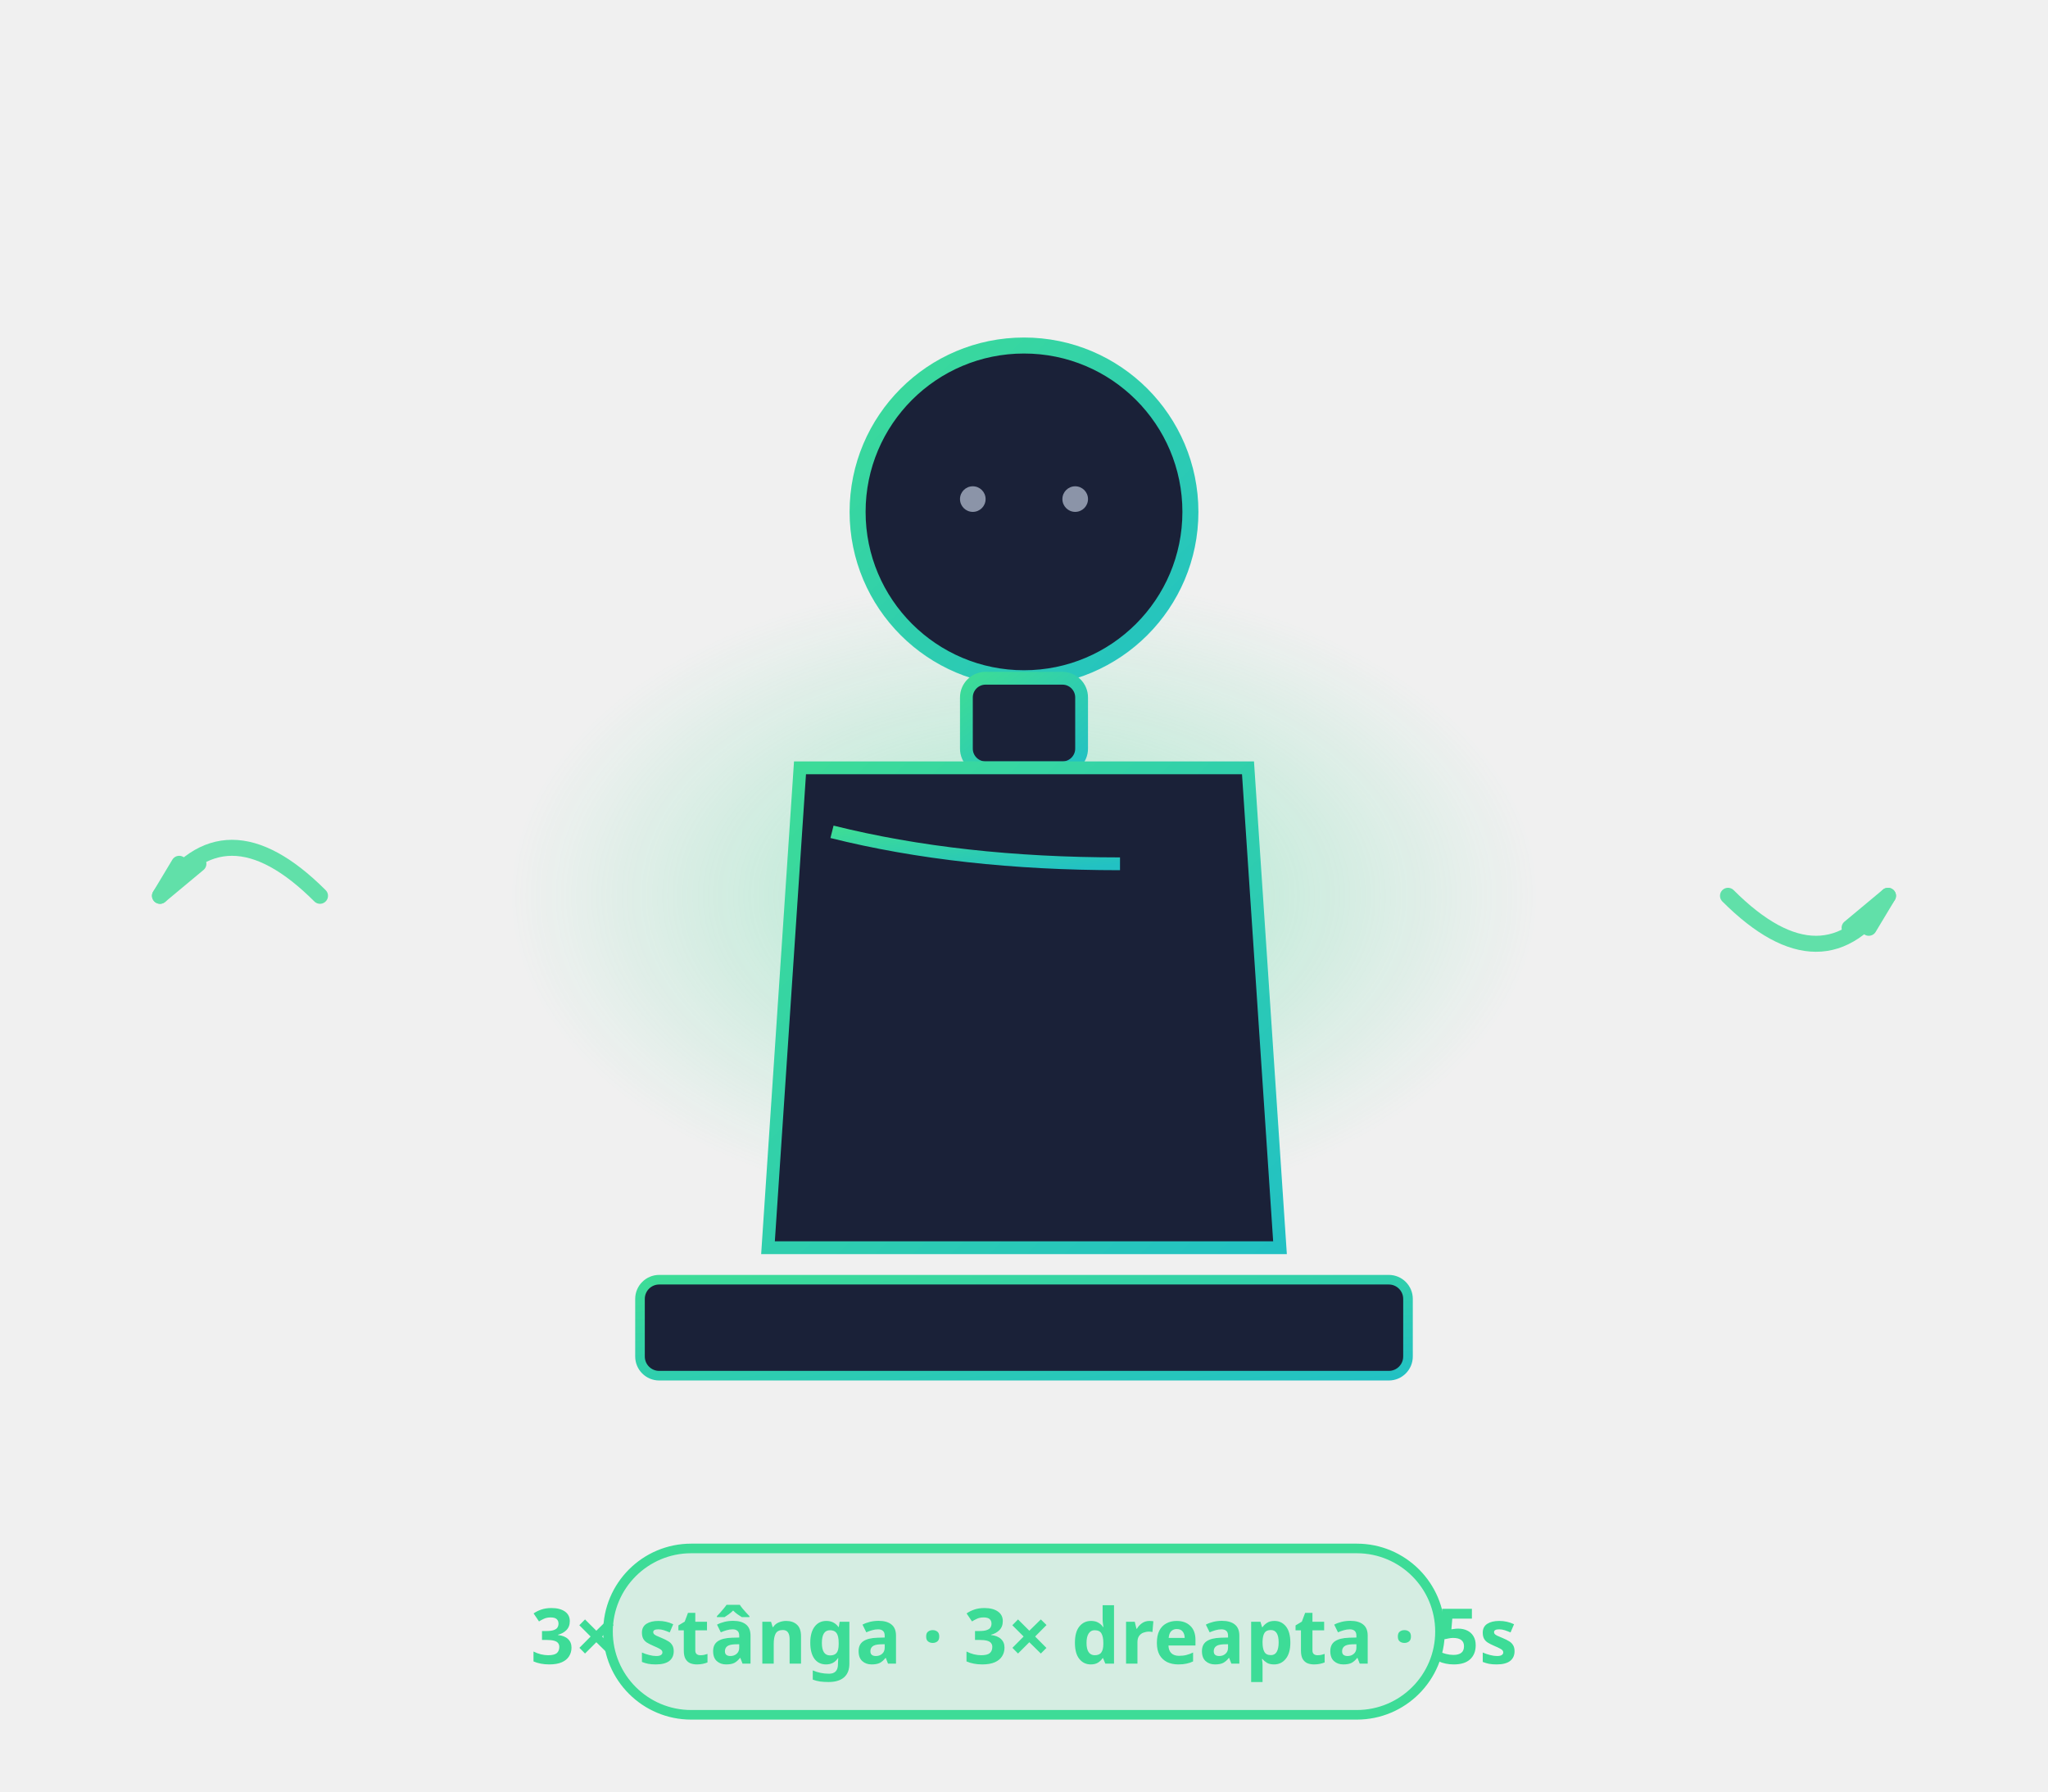
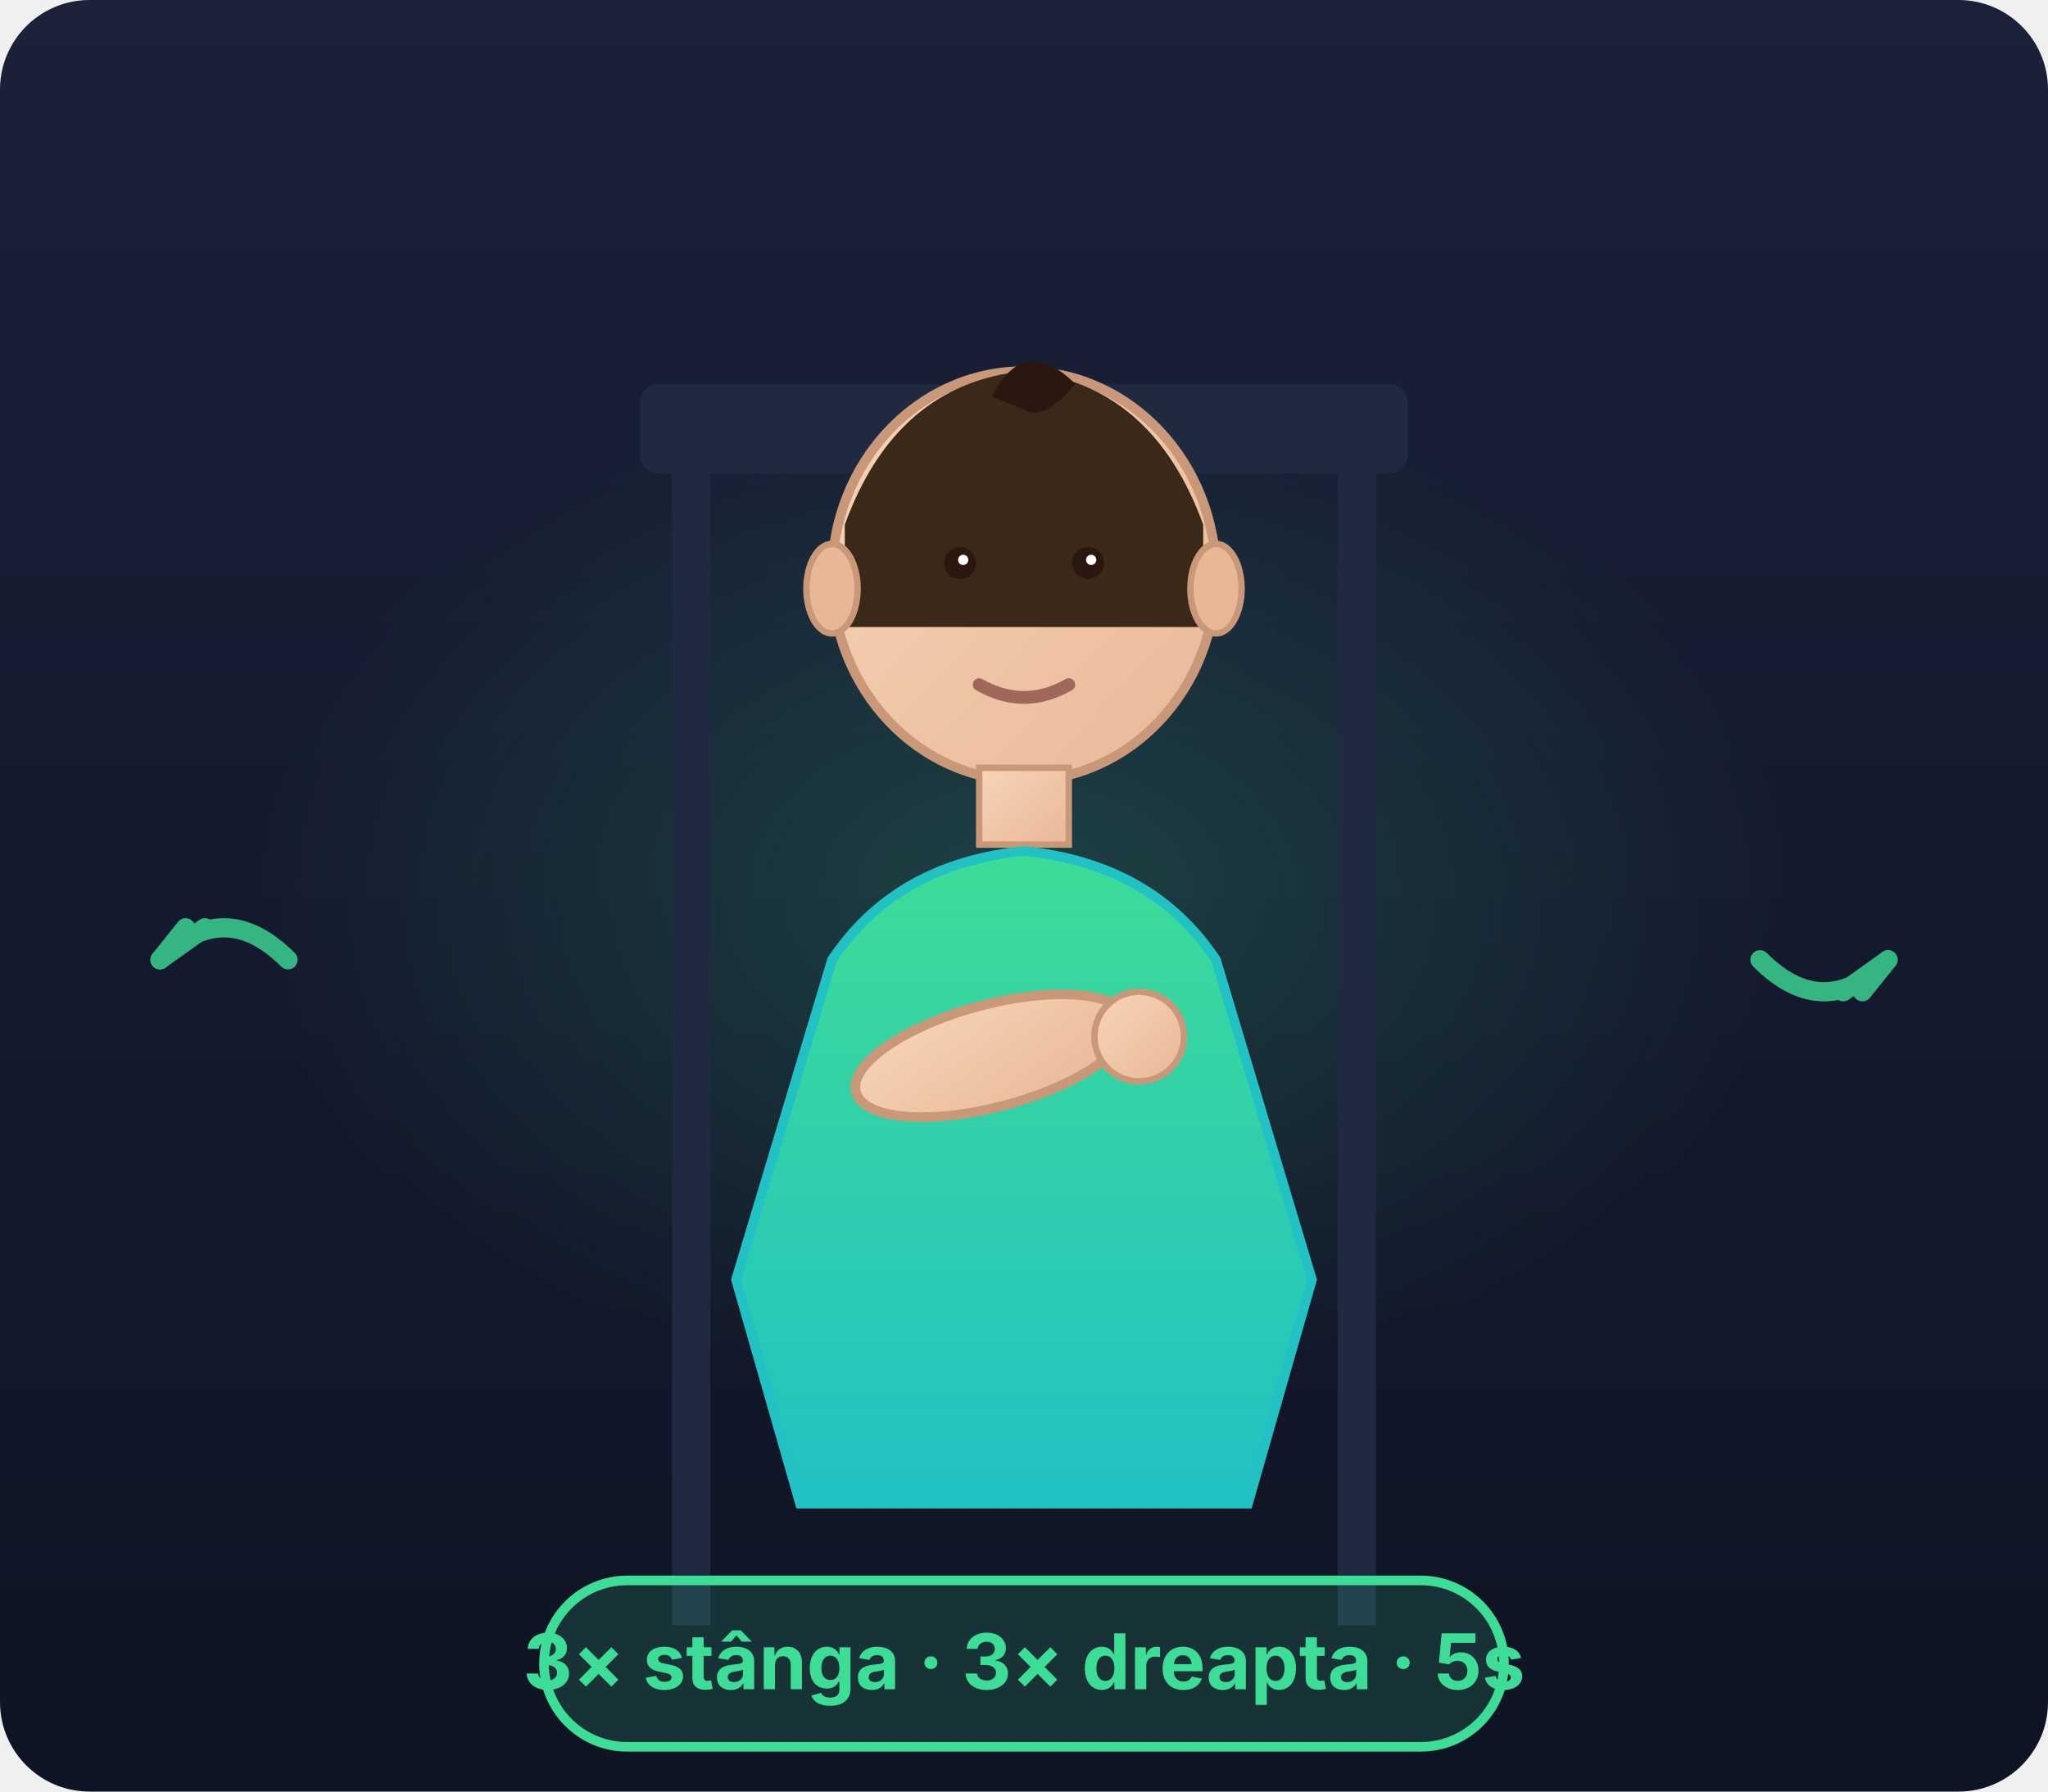
- <svg xmlns="http://www.w3.org/2000/svg" viewBox="0 0 320 280" aria-label="Exercițiu: întinde spatele">
+ <svg xmlns="http://www.w3.org/2000/svg" viewBox="0 0 320 280">
  <defs>
-     <linearGradient id="backG" x1="0" y1="0" x2="1" y2="1">
+     <linearGradient id="bg3" x1="0" y1="0" x2="0" y2="1">
+       <stop offset="0%" stop-color="#1a2138" />
+       <stop offset="100%" stop-color="#0f1424" />
+     </linearGradient>
+     <radialGradient id="spot3" cx="50%" cy="50%">
+       <stop offset="0%" stop-color="#3ddc97" stop-opacity="0.2" />
+       <stop offset="100%" stop-color="#3ddc97" stop-opacity="0" />
+     </radialGradient>
+     <linearGradient id="skin3" x1="0" y1="0" x2="1" y2="1">
+       <stop offset="0%" stop-color="#f8d4b8" />
+       <stop offset="100%" stop-color="#e8b896" />
+     </linearGradient>
+     <linearGradient id="shirt3" x1="0" y1="0" x2="0" y2="1">
      <stop offset="0%" stop-color="#3ddc97" />
      <stop offset="100%" stop-color="#22c1c3" />
    </linearGradient>
-     <radialGradient id="backZone" cx="50%" cy="50%">
-       <stop offset="0%" stop-color="#3ddc97" stop-opacity="0.4" />
-       <stop offset="100%" stop-color="#3ddc97" stop-opacity="0" />
-     </radialGradient>
  </defs>
-   <rect x="100" y="200" width="120" height="15" rx="3" fill="#1a2138" stroke="url(#backG)" stroke-width="1.5" />
-   <line x1="115" y1="215" x2="115" y2="240" stroke="url(#backG)" stroke-width="2" />
-   <line x1="205" y1="215" x2="205" y2="240" stroke="url(#backG)" stroke-width="2" />
-   <ellipse cx="160" cy="140" rx="80" ry="50" fill="url(#backZone)" />
+   <rect width="320" height="280" fill="url(#bg3)" rx="14" />
+   <ellipse cx="160" cy="140" rx="120" ry="80" fill="url(#spot3)" />
+   <rect x="100" y="60" width="120" height="14" fill="#1f2940" rx="3" />
+   <rect x="105" y="74" width="6" height="180" fill="#1f2940" />
+   <rect x="209" y="74" width="6" height="180" fill="#1f2940" />
  <g>
-     <animateTransform attributeName="transform" type="rotate" values="-15 160 180; 15 160 180; -15 160 180" dur="5s" repeatCount="indefinite" />
-     <circle cx="160" cy="80" r="26" fill="#1a2138" stroke="url(#backG)" stroke-width="2.5" />
-     <circle cx="152" cy="78" r="2" fill="#8b94a8" />
-     <circle cx="168" cy="78" r="2" fill="#8b94a8" />
-     <rect x="151" y="106" width="18" height="14" rx="3" fill="#1a2138" stroke="url(#backG)" stroke-width="2" />
-     <path d="M125,120 L195,120 L200,195 L120,195 Z" fill="#1a2138" stroke="url(#backG)" stroke-width="2" />
-     <path d="M130,130 Q150,135 175,135" stroke="url(#backG)" stroke-width="2" fill="none" />
+     <animateTransform attributeName="transform" type="rotate" values="-20 160 175; 20 160 175; -20 160 175" dur="5s" repeatCount="indefinite" calcMode="spline" keySplines="0.4 0 0.6 1; 0.4 0 0.6 1" />
+     <ellipse cx="160" cy="90" rx="30" ry="32" fill="url(#skin3)" stroke="#c99878" stroke-width="1.5" />
+     <path d="M132,82 Q140,60 160,58 Q180,60 188,82 L188,98 L132,98 Z" fill="#3a2818" />
+     <path d="M155,62 Q160,52 168,60 Q163,66 160,64 Z" fill="#2a1810" />
+     <ellipse cx="130" cy="92" rx="4" ry="7" fill="#e8b896" stroke="#c99878" stroke-width="1" />
+     <ellipse cx="190" cy="92" rx="4" ry="7" fill="#e8b896" stroke="#c99878" stroke-width="1" />
+     <path d="M143,82 Q150,79 157,82" stroke="#3a2818" stroke-width="2" fill="none" stroke-linecap="round" />
+     <path d="M163,82 Q170,79 177,82" stroke="#3a2818" stroke-width="2" fill="none" stroke-linecap="round" />
+     <circle cx="150" cy="88" r="2.5" fill="#2a1810" />
+     <circle cx="170" cy="88" r="2.5" fill="#2a1810" />
+     <circle cx="150.5" cy="87.5" r="0.8" fill="#fff" />
+     <circle cx="170.5" cy="87.5" r="0.8" fill="#fff" />
+     <path d="M153,107 Q160,111 167,107" stroke="#a0685a" stroke-width="2" fill="none" stroke-linecap="round" />
+     <rect x="153" y="120" width="14" height="12" fill="url(#skin3)" stroke="#c99878" stroke-width="1" />
+     <path d="M115,200 L130,150 Q140,135 160,133 Q180,135 190,150 L205,200 L195,235 L125,235 Z" fill="url(#shirt3)" stroke="#22c1c3" stroke-width="1.5" />
+     <ellipse cx="155" cy="165" rx="22" ry="8" fill="url(#skin3)" stroke="#c99878" stroke-width="1.5" transform="rotate(-15 155 165)" />
+     <circle cx="178" cy="162" r="7" fill="url(#skin3)" stroke="#c99878" stroke-width="1" />
  </g>
-   <g transform="translate(50,140)" opacity="0.8">
-     <path d="M0,0 Q-15,-15 -25,0" stroke="#3ddc97" stroke-width="2.5" fill="none" stroke-linecap="round">
+   <g transform="translate(45,150)" opacity="0.8">
+     <path d="M0,0 Q-10,-10 -20,0" stroke="#3ddc97" stroke-width="3" fill="none" stroke-linecap="round">
      <animate attributeName="opacity" values="0.3;1;0.3" dur="2.5s" repeatCount="indefinite" />
    </path>
-     <path d="M-25,0 L-22,-5 M-25,0 L-19,-5" stroke="#3ddc97" stroke-width="2.5" fill="none" stroke-linecap="round" stroke-linejoin="round" />
+     <path d="M-20,0 L-16,-5 M-20,0 L-13,-5" stroke="#3ddc97" stroke-width="3" fill="none" stroke-linecap="round" stroke-linejoin="round" />
  </g>
-   <g transform="translate(270,140)" opacity="0.8">
-     <path d="M0,0 Q15,15 25,0" stroke="#3ddc97" stroke-width="2.5" fill="none" stroke-linecap="round">
+   <g transform="translate(275,150)" opacity="0.8">
+     <path d="M0,0 Q10,10 20,0" stroke="#3ddc97" stroke-width="3" fill="none" stroke-linecap="round">
      <animate attributeName="opacity" values="1;0.3;1" dur="2.5s" repeatCount="indefinite" />
    </path>
-     <path d="M25,0 L22,5 M25,0 L19,5" stroke="#3ddc97" stroke-width="2.5" fill="none" stroke-linecap="round" stroke-linejoin="round" />
+     <path d="M20,0 L16,5 M20,0 L13,5" stroke="#3ddc97" stroke-width="3" fill="none" stroke-linecap="round" stroke-linejoin="round" />
  </g>
-   <g transform="translate(160,255)">
-     <rect x="-65" y="-13" width="130" height="26" rx="13" fill="rgba(61,220,151,0.15)" stroke="#3ddc97" stroke-width="1.5" />
-     <text x="0" y="5" text-anchor="middle" fill="#3ddc97" font-size="12" font-weight="600" font-family="sans-serif">
-       3× stânga · 3× dreapta · 5s
-     </text>
+   <g transform="translate(160,260)">
+     <rect x="-75" y="-13" width="150" height="26" rx="13" fill="#3ddc97" opacity="0.15" />
+     <rect x="-75" y="-13" width="150" height="26" rx="13" fill="none" stroke="#3ddc97" stroke-width="1.5" />
+     <text x="0" y="4" text-anchor="middle" fill="#3ddc97" font-size="12" font-weight="700" font-family="-apple-system, sans-serif">3× stânga · 3× dreapta · 5s</text>
  </g>
</svg>
